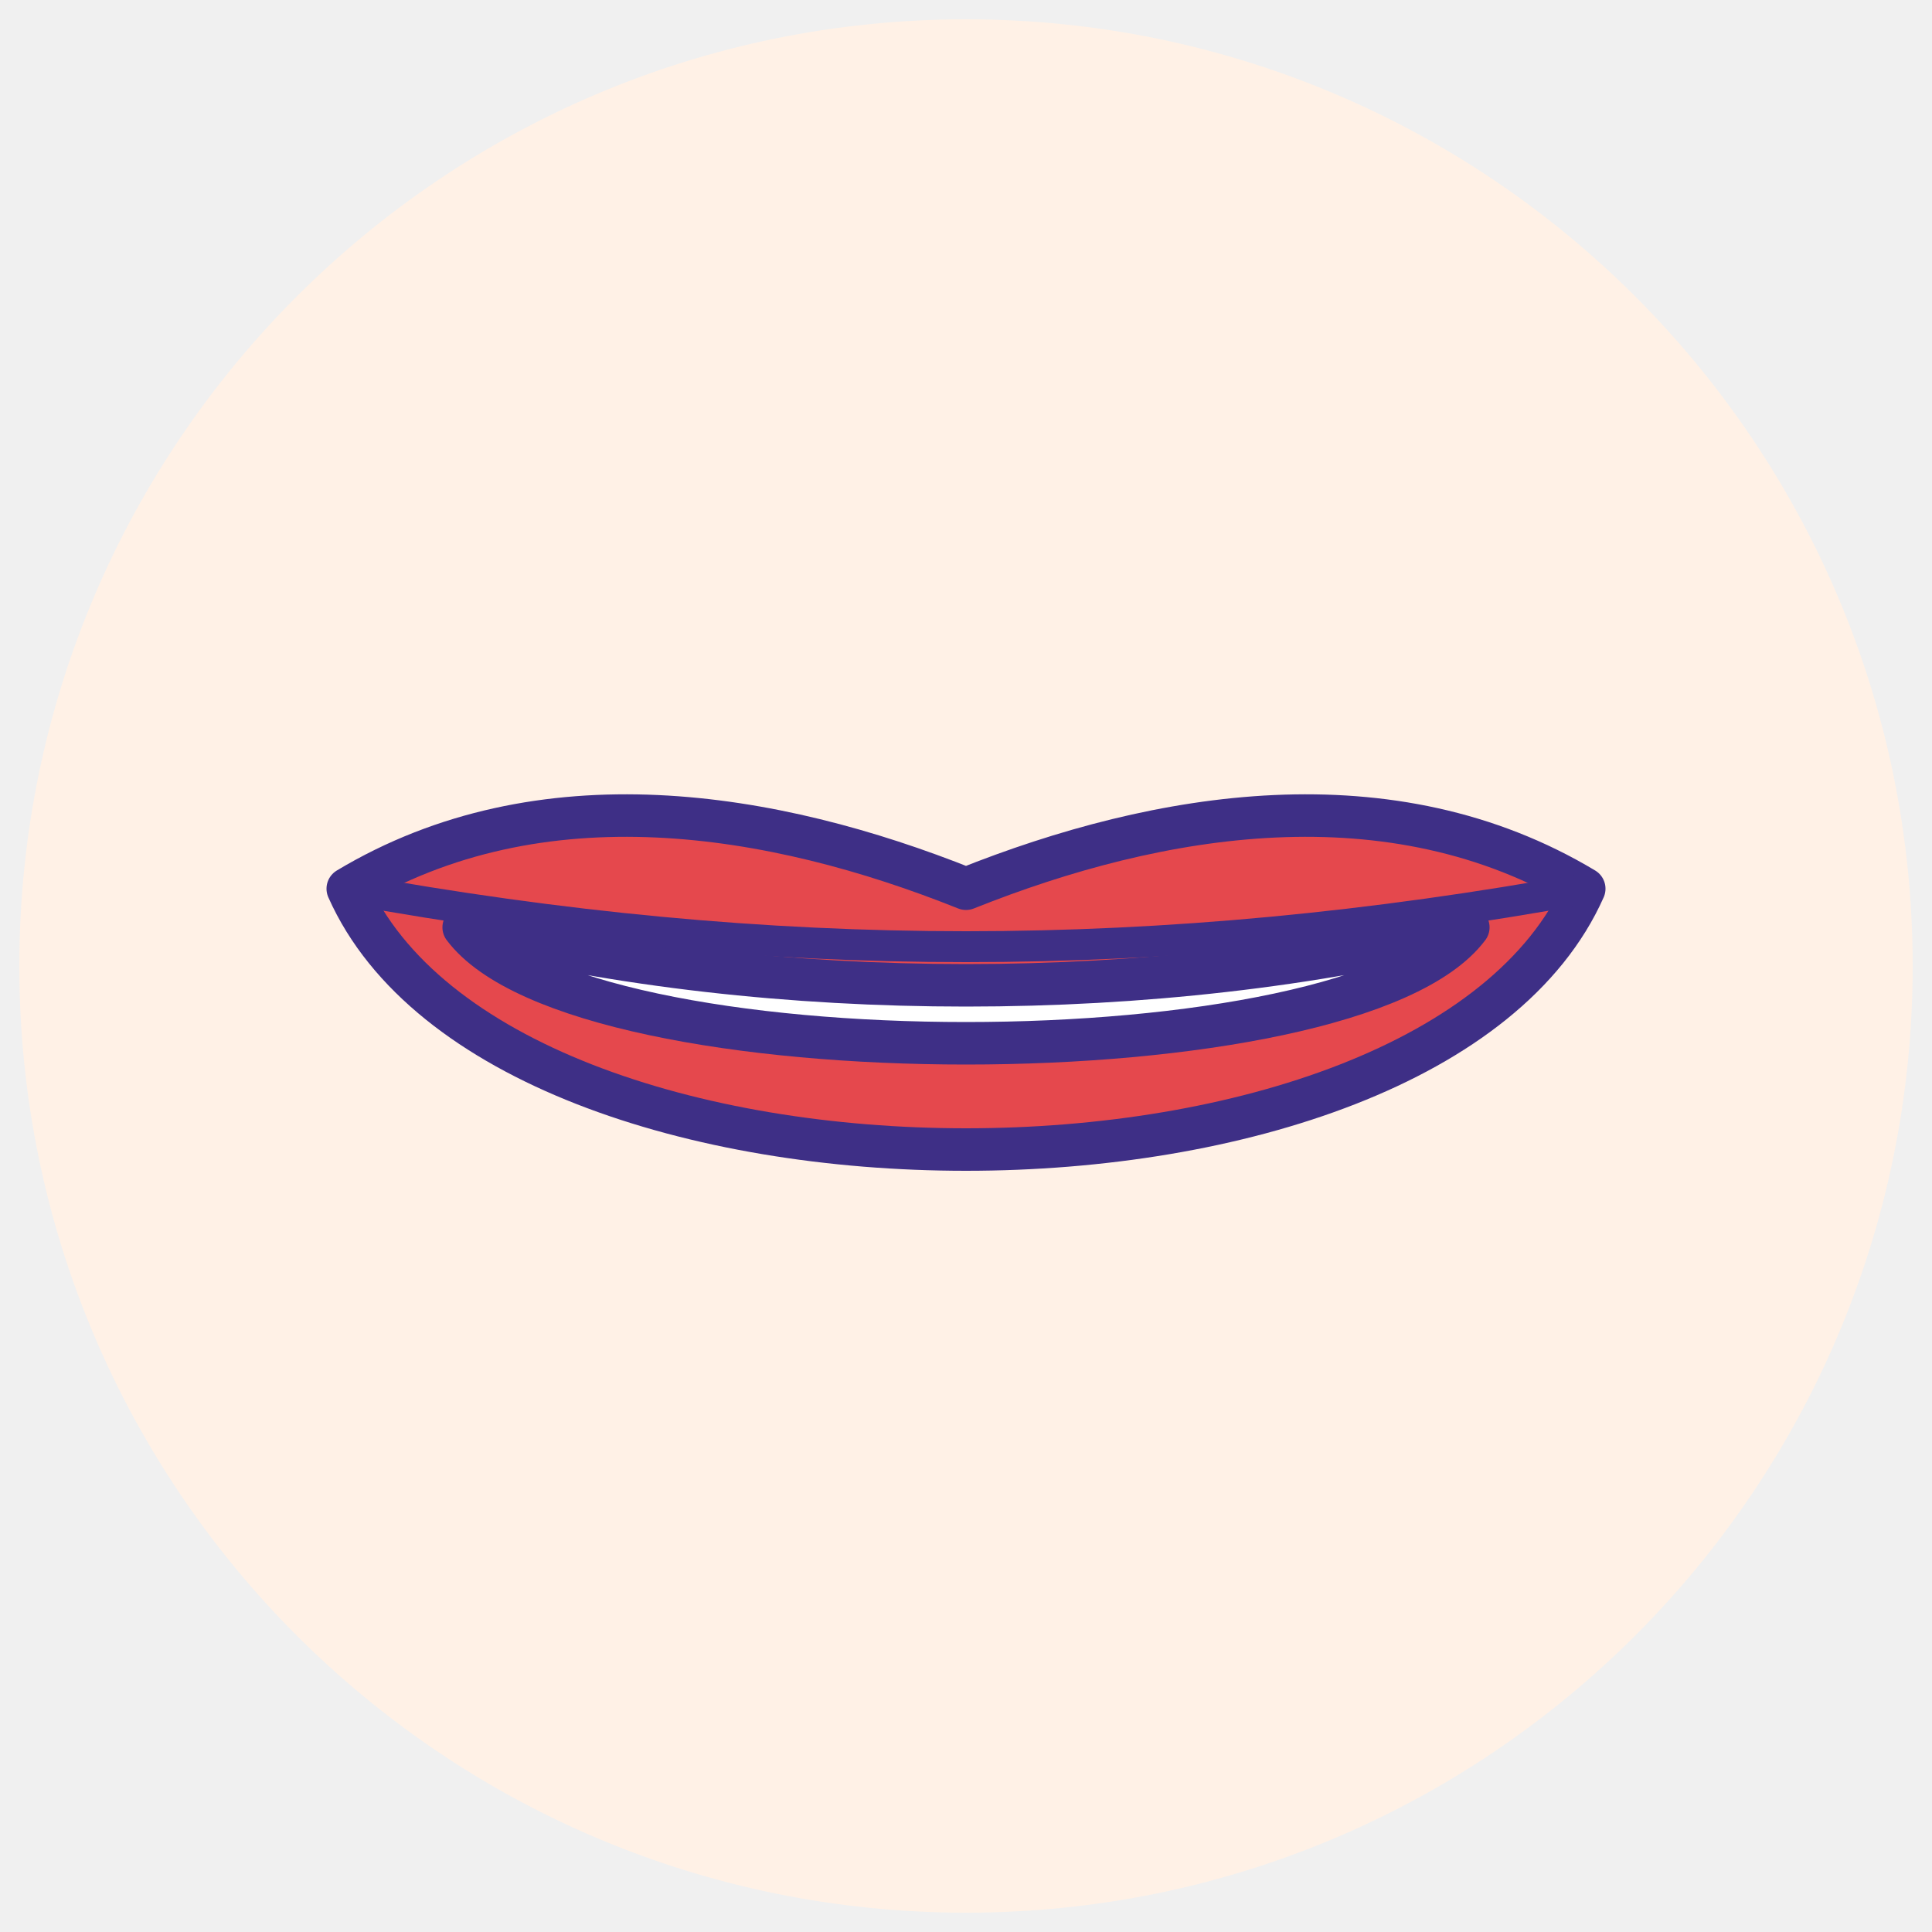
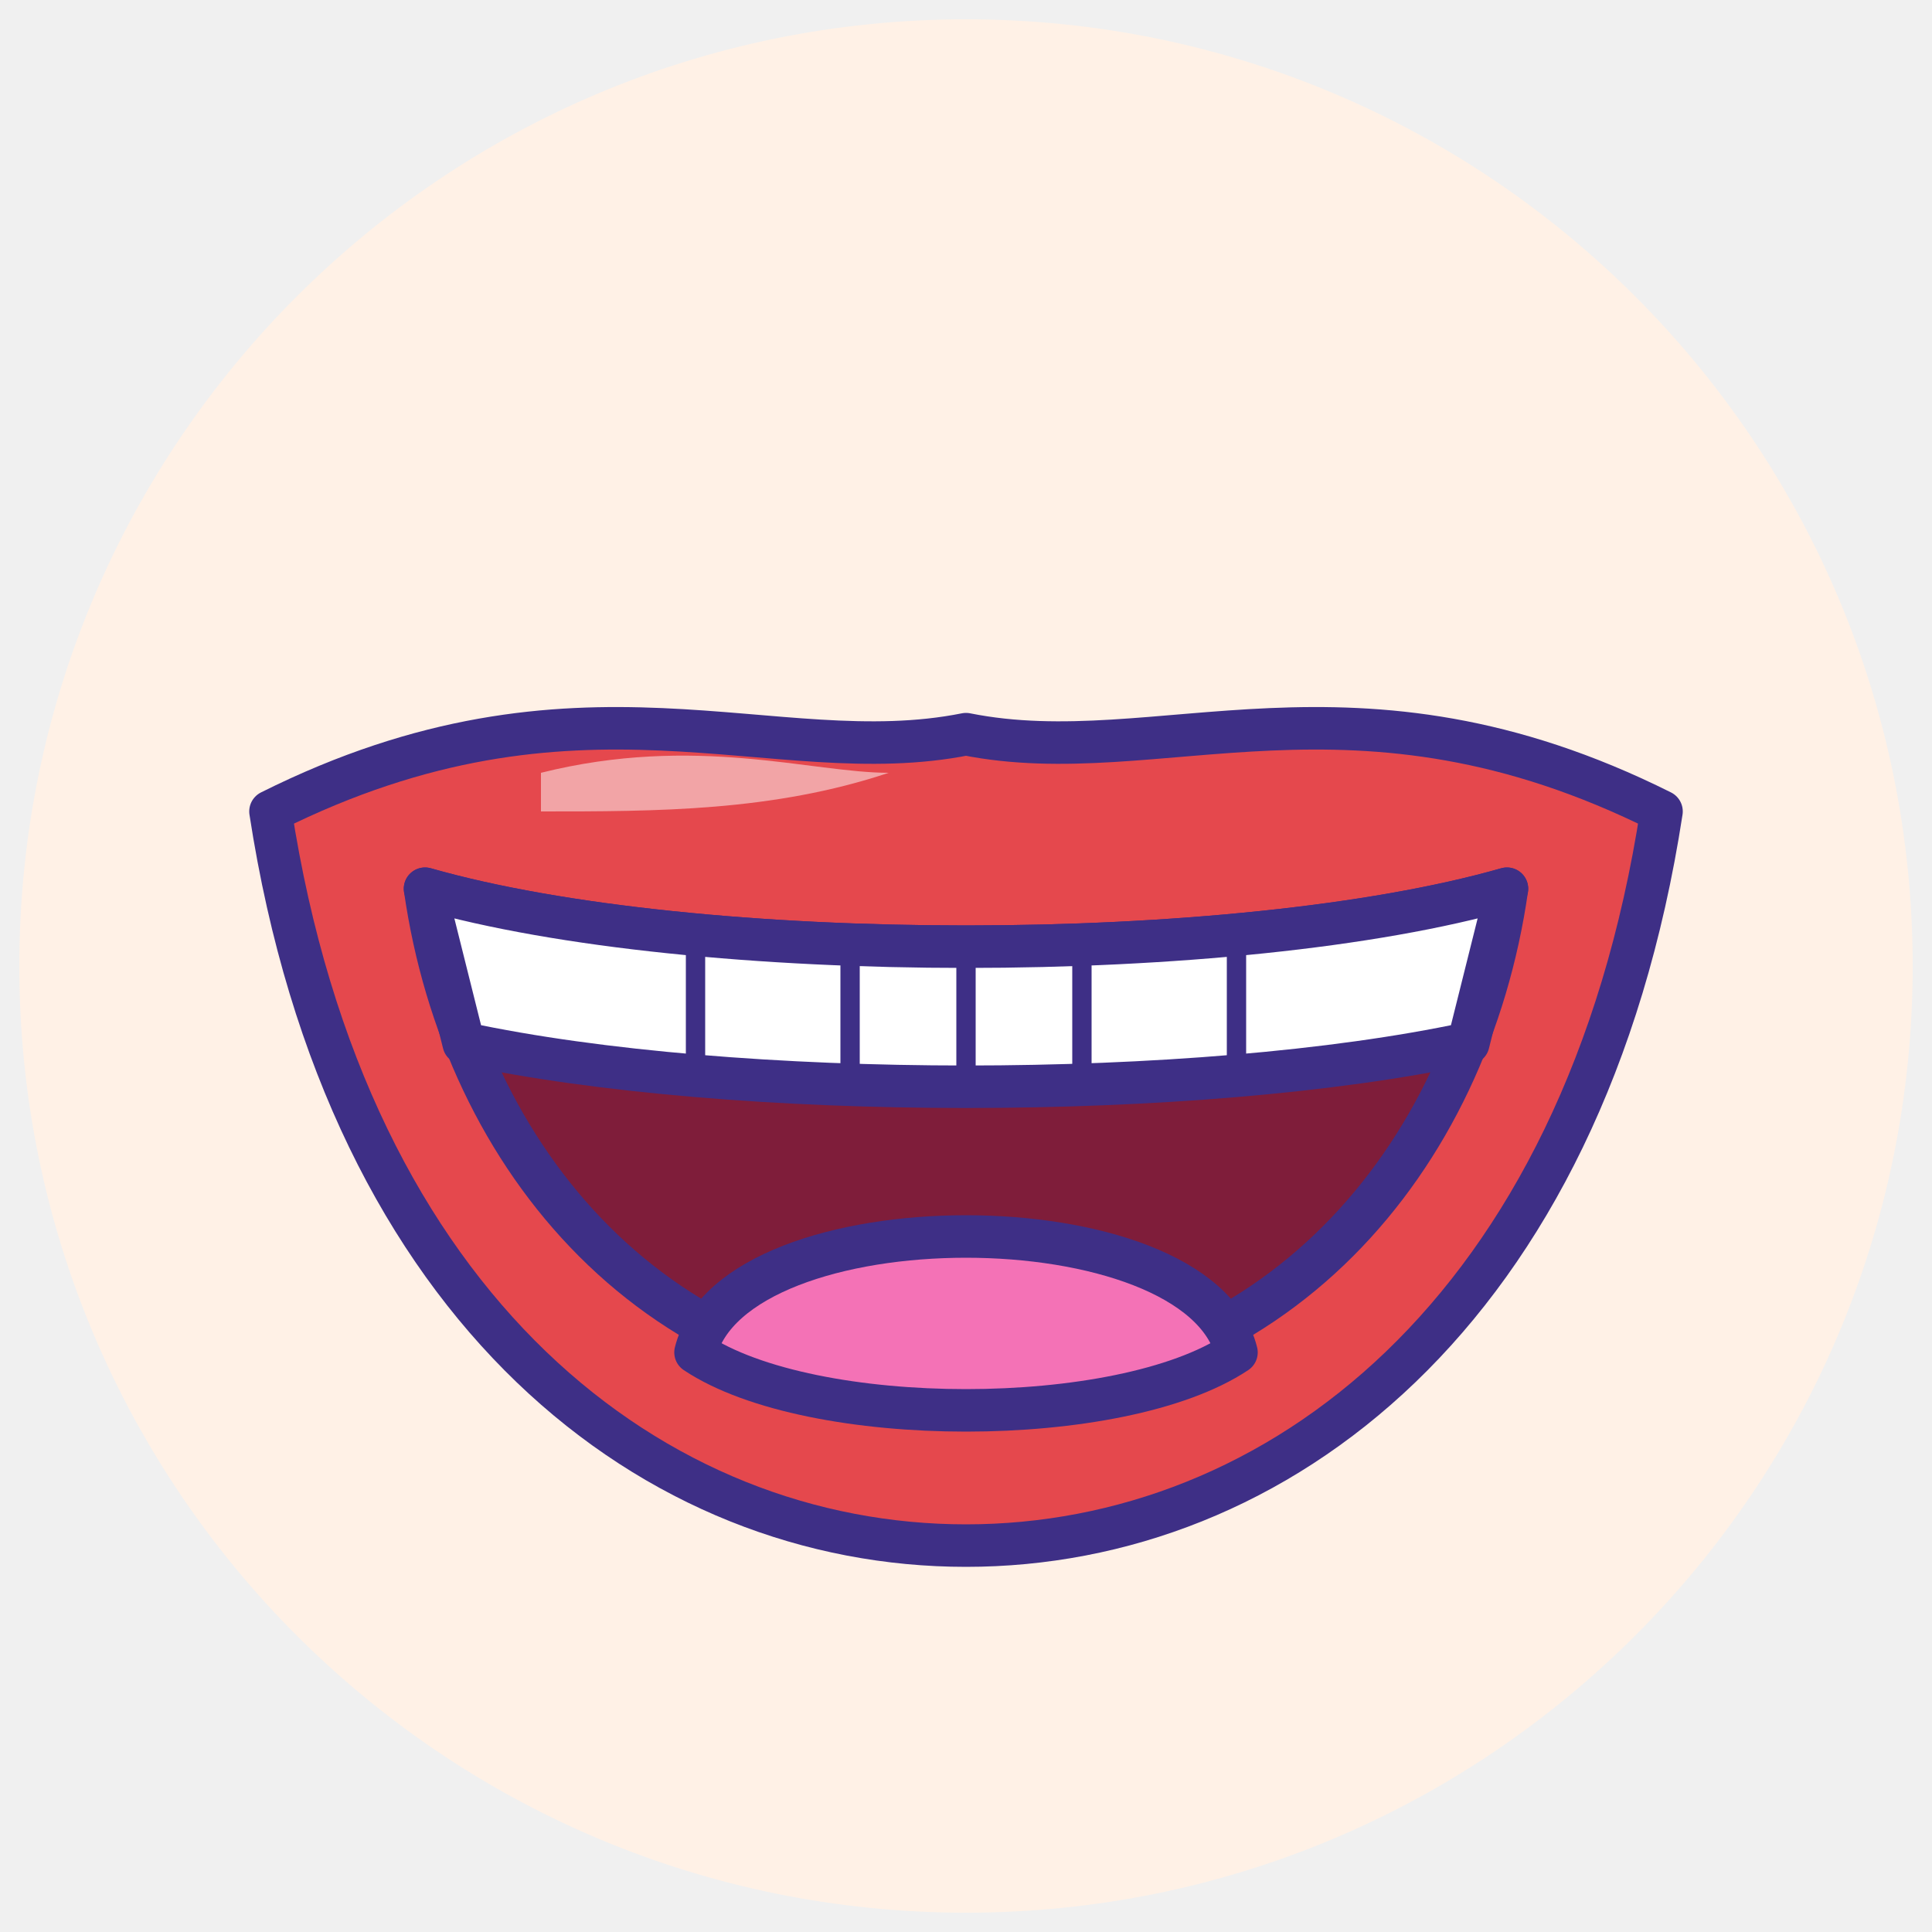
<svg xmlns="http://www.w3.org/2000/svg" viewBox="0 0 100 100" width="256" height="256">
  <circle cx="50" cy="50" r="49" fill="#FFF1E6" />
-   <path d="M18 46 C28 40 40 42 50 46 C60 42 72 40 82 46 C74 64 26 64 18 46Z" fill="#E5484D" stroke="#3E2F86" stroke-width="2.2" stroke-linejoin="round" stroke-linecap="round" />
-   <path d="M24 48 C40 52 60 52 76 48 C70 56 30 56 24 48Z" fill="#fff" stroke="#3E2F86" stroke-width="2.2" stroke-linejoin="round" stroke-linecap="round" />
-   <path d="M18 46 C40 50 60 50 82 46" fill="none" stroke="#3E2F86" stroke-width="1.6" stroke-linecap="round" stroke-linejoin="round" />
+   <path d="M14 42 C30 34 40 40 50 38 C60 40 70 34 86 42 C82 68 66 80 50 80 C34 80 18 68 14 42Z" fill="#E5484D" stroke="#3E2F86" stroke-width="2.2" stroke-linejoin="round" stroke-linecap="round" />
+   <path d="M22 46 C36 50 64 50 78 46 C76 60 66 72 50 72 C34 72 24 60 22 46Z" fill="#7F1D3A" stroke="#3E2F86" stroke-width="2.2" stroke-linejoin="round" stroke-linecap="round" />
+   <path d="M22 46 C36 50 64 50 78 46 L76 54 C62 57 38 57 24 54Z" fill="#fff" stroke="#3E2F86" stroke-width="2.2" stroke-linejoin="round" stroke-linecap="round" />
+   <path d="M36 49 v6 M44 50 v6 M50 50 v6 M56 50 v6 M64 49 v6" fill="none" stroke="#3E2F86" stroke-width="1" stroke-linecap="round" stroke-linejoin="round" />
+   <path d="M36 70 C38 62 62 62 64 70 C58 74 42 74 36 70Z" fill="#F472B6" stroke="#3E2F86" stroke-width="2.2" stroke-linejoin="round" stroke-linecap="round" />
+   <path d="M28 40 C36 38 42 40 46 40 C40 42 34 42 28 42Z" fill="#fff" opacity="0.5" />
</svg>
